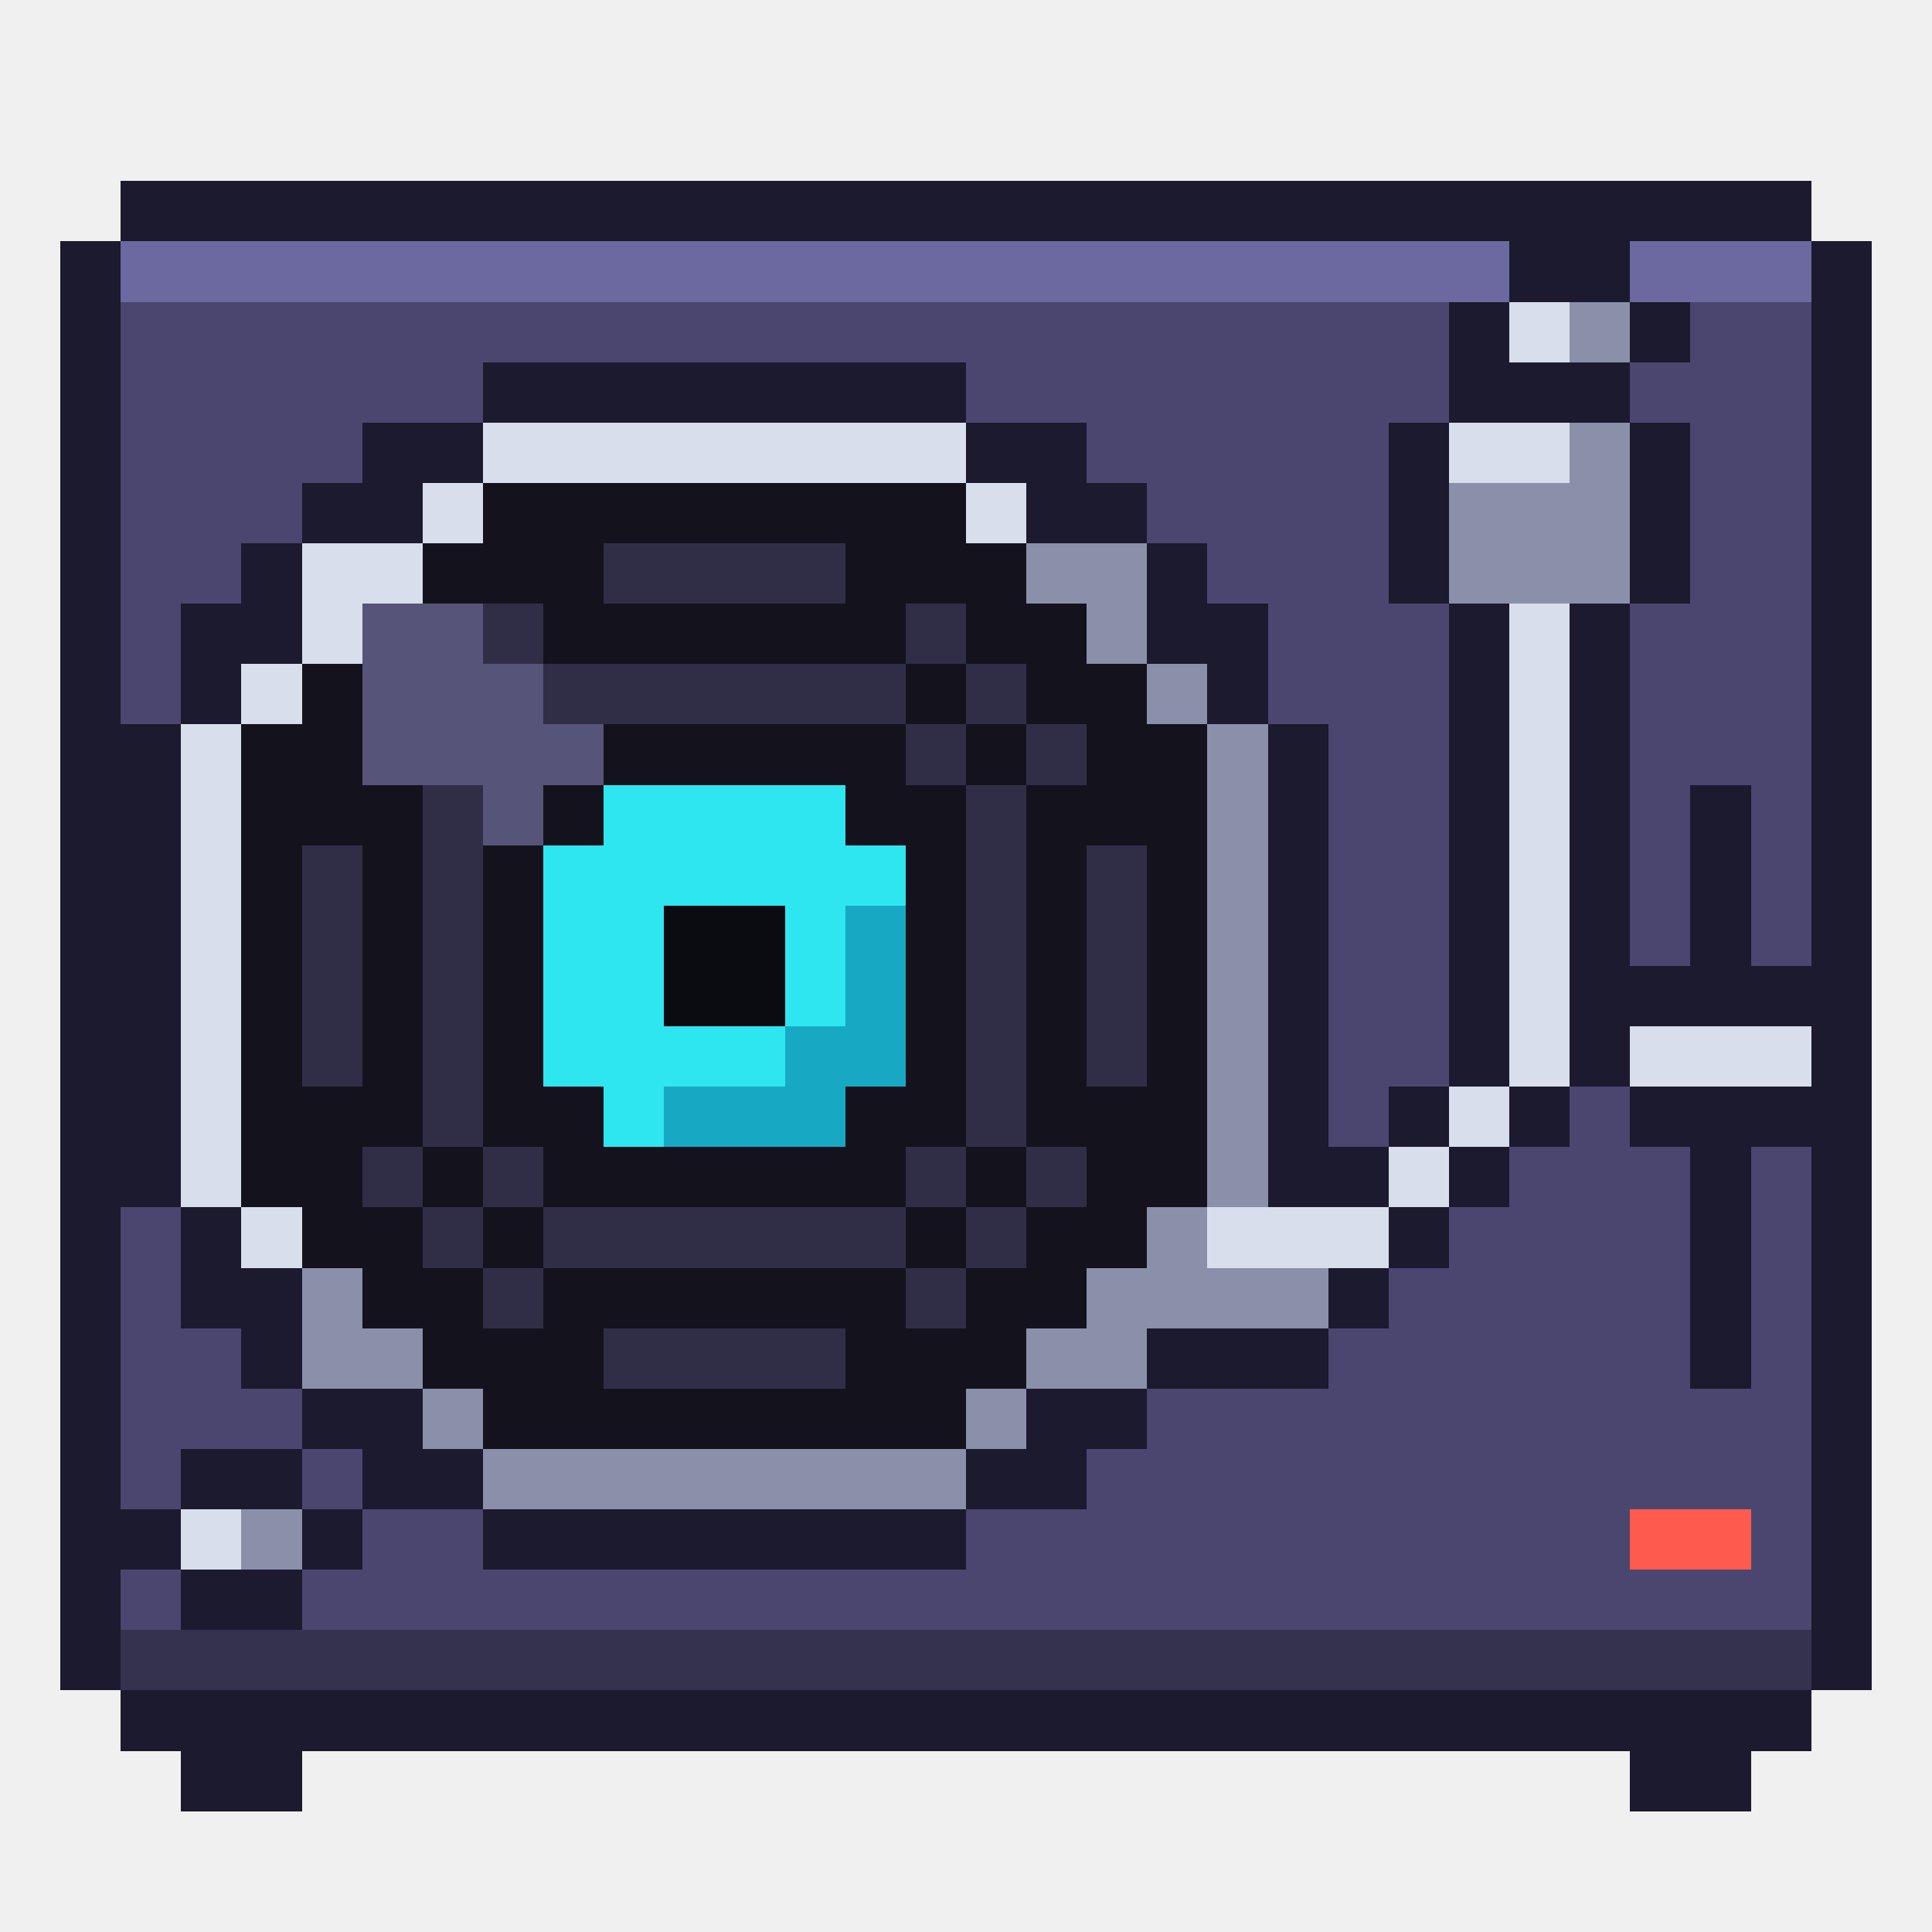
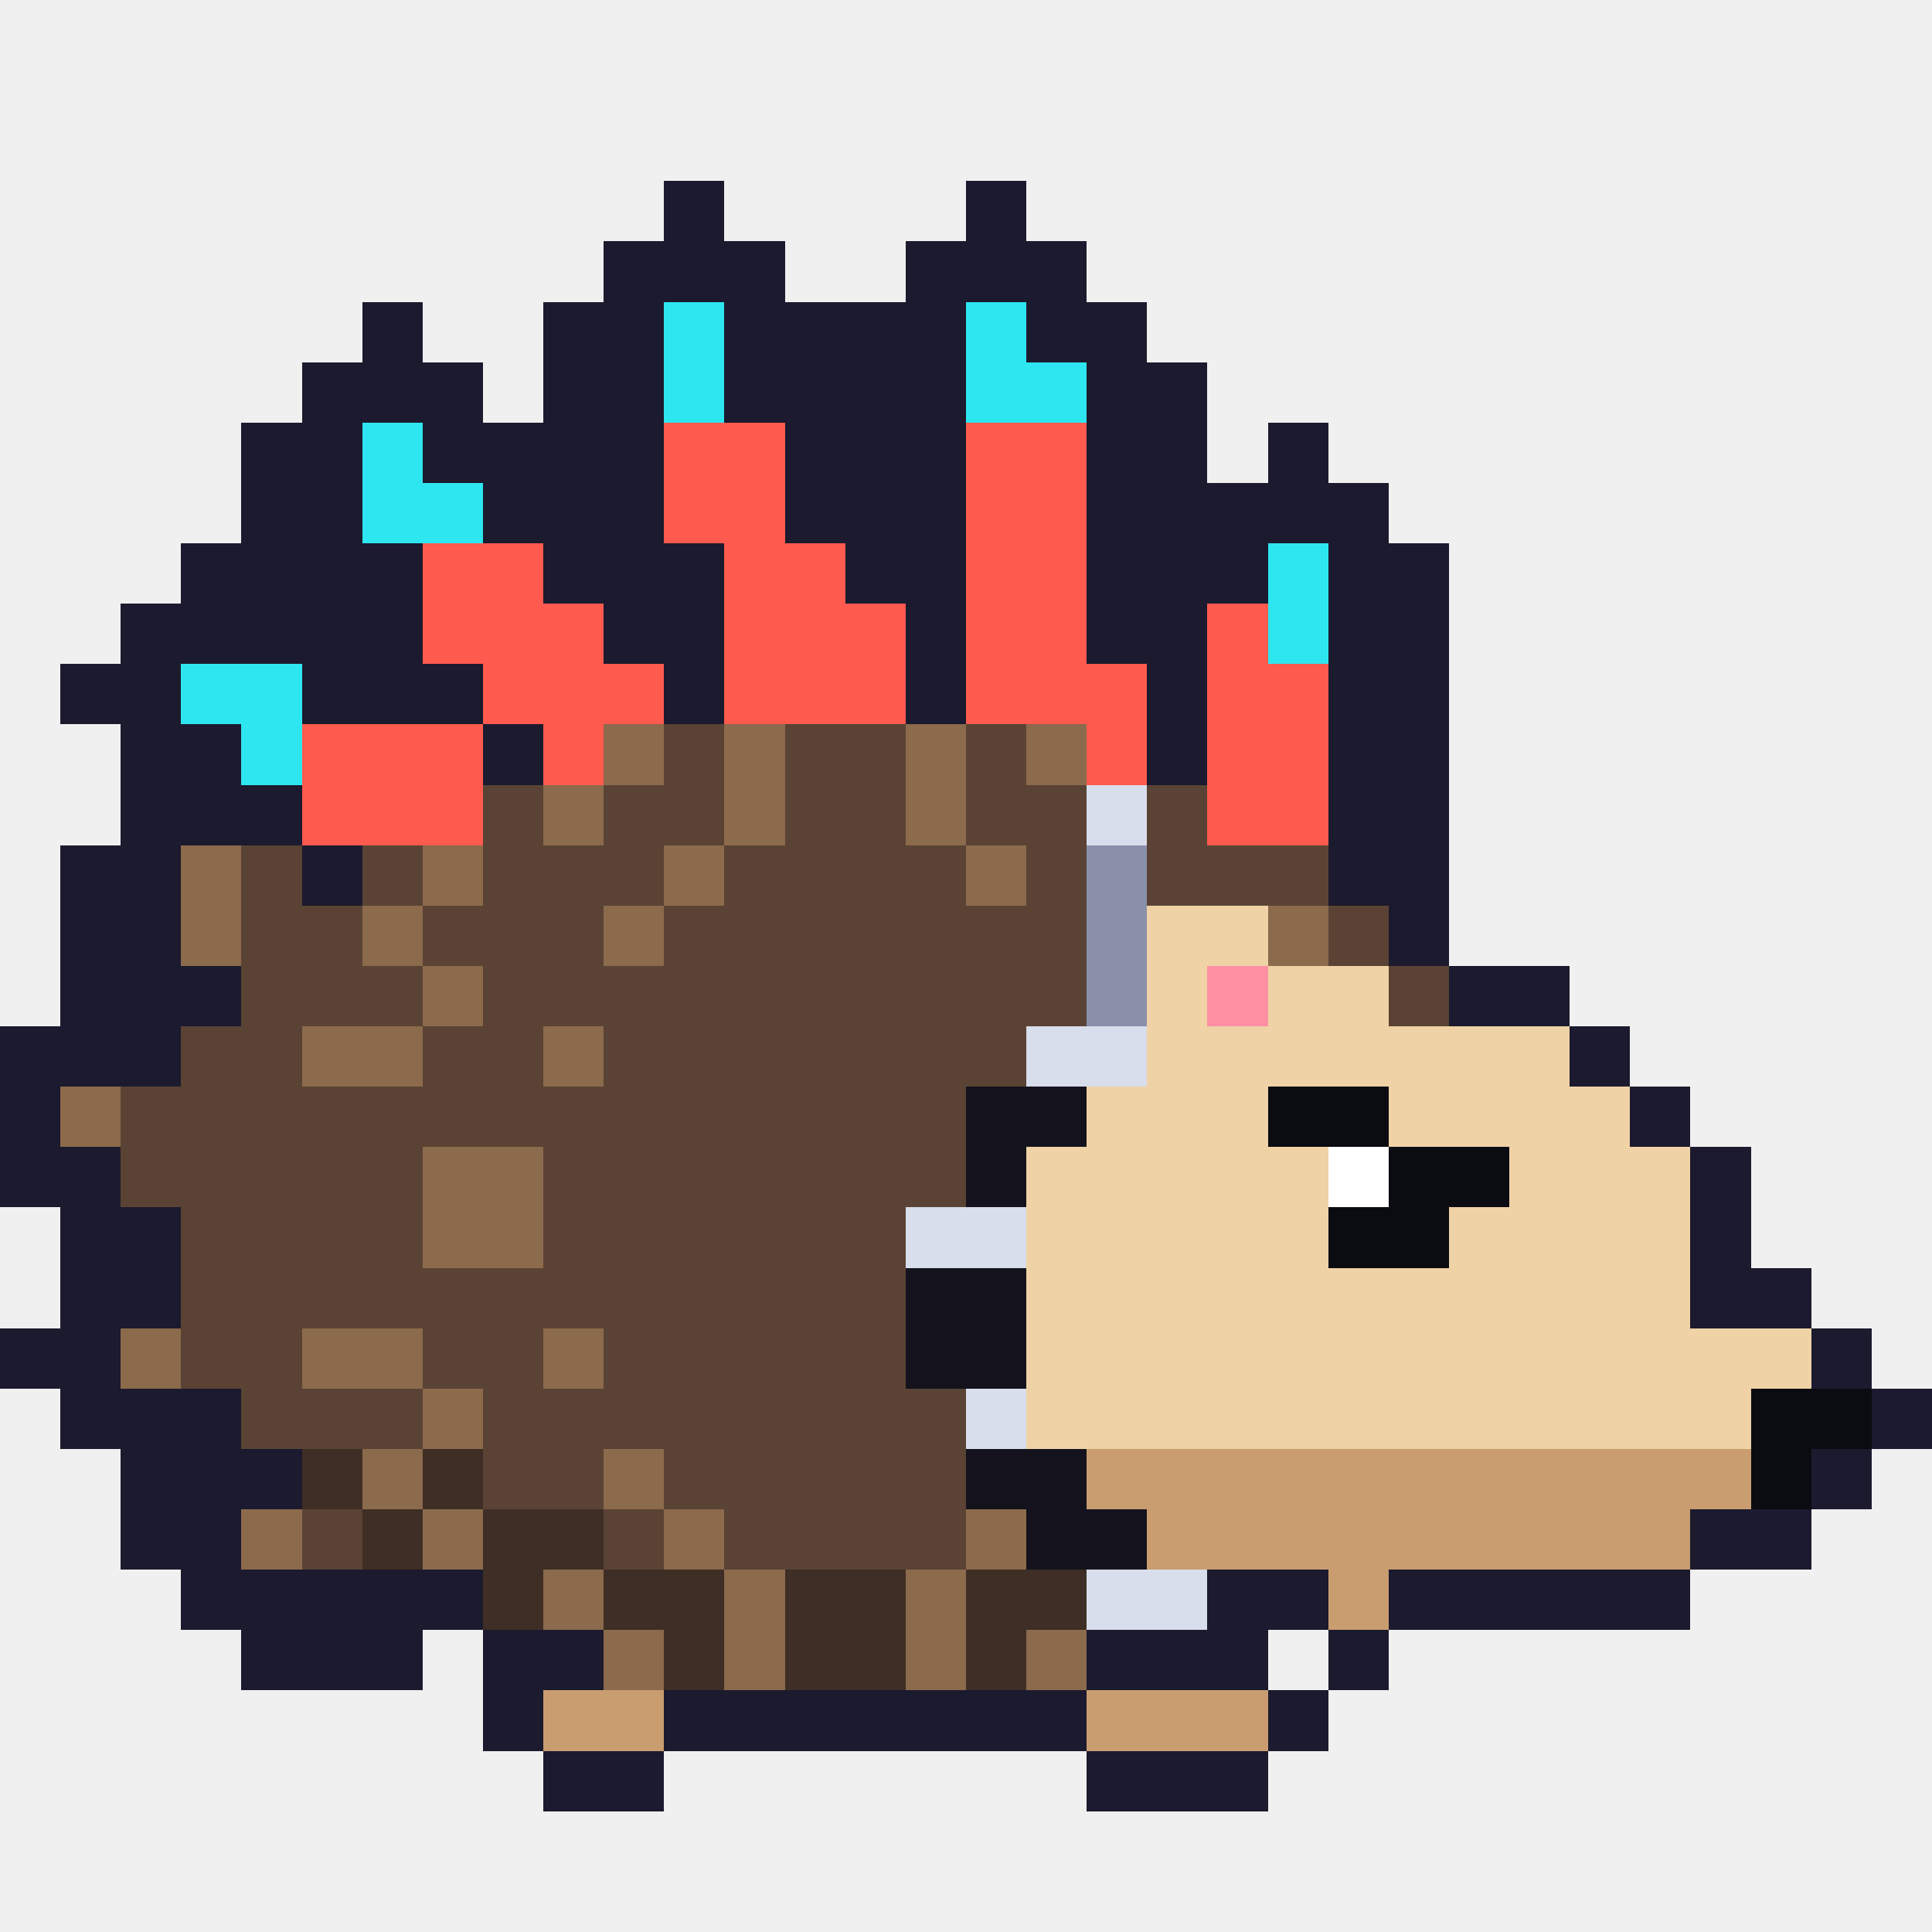
<svg xmlns="http://www.w3.org/2000/svg" viewBox="0 0 32 32" width="256" height="256" shape-rendering="crispEdges">
  <g id="body">
-     <path fill="#1b1a2e" d="M2 3H30V4H27V5H25V4H2ZM1 4H2V12H3V20H2V25H3V26H2V28H1ZM30 4H31V28H30V19H29V23H28V19H27V18H30V17H27V18H26V10H27V16H28V13H29V16H30ZM24 5H25V6H27V7H24ZM27 5H28V6H27ZM8 6H16V7H8ZM6 7H8V8H7V9H5V8H6ZM16 7H18V8H19V9H17V8H16ZM23 7H24V10H23ZM27 7H28V10H27ZM4 9H5V11H4V12H3V10H4ZM19 9H20V10H21V12H20V11H19ZM24 10H25V18H24ZM21 12H22V19H23V20H21ZM23 18H24V19H23ZM25 18H26V19H25ZM24 19H25V20H24ZM3 20H4V21H5V23H4V22H3ZM23 20H24V21H23ZM22 21H23V22H22ZM19 22H22V23H19ZM5 23H7V24H8V25H6V24H5ZM17 23H19V24H18V25H16V24H17ZM3 24H5V25H3ZM5 25H6V26H5ZM8 25H16V26H8ZM3 26H5V27H3ZM2 28H30V29H29V30H27V29H5V30H3V29H2Z" />
-     <path fill="#6c68a0" d="M2 4H25V5H2ZM27 4H30V5H27Z" />
-     <path fill="#4a4670" d="M2 5H24V7H23V10H24V18H23V19H22V12H21V10H20V9H19V8H18V7H16V6H8V7H6V8H5V9H4V10H3V12H2ZM28 5H30V16H29V13H28V16H27V10H28V7H27V6H28ZM26 18H27V19H28V23H29V19H30V27H5V26H6V25H8V26H16V25H18V24H19V23H22V22H23V21H24V20H25V19H26ZM2 20H3V22H4V23H5V24H3V25H2ZM5 24H6V25H5ZM2 26H3V27H2Z" />
-     <path fill="#d8deeb" d="M25 5H26V6H25ZM8 7H16V8H8ZM24 7H26V8H24ZM7 8H8V9H7ZM16 8H17V9H16ZM5 9H7V10H6V11H5ZM25 10H26V18H25ZM4 11H5V12H4ZM3 12H4V20H3ZM27 17H30V18H27ZM24 18H25V19H24ZM23 19H24V20H23ZM4 20H5V21H4ZM20 20H23V21H20ZM3 25H4V26H3Z" />
-     <path fill="#8a90aa" d="M26 5H27V6H26ZM26 7H27V10H24V8H26ZM17 9H19V11H18V10H17ZM19 11H20V12H19ZM20 12H21V20H20ZM19 20H20V21H22V22H19V23H17V22H18V21H19ZM5 21H6V22H7V23H5ZM7 23H8V24H7ZM16 23H17V24H16ZM8 24H16V25H8ZM4 25H5V26H4Z" />
-     <path fill="#14131d" d="M8 8H16V9H17V10H18V11H19V12H20V20H19V21H18V22H17V23H16V24H8V23H7V22H6V21H5V20H4V12H5V11H6V10H7V9H8ZM10 9V10H14V9ZM8 10V11H7V12H6V13H7V19H6V20H7V21H8V22H9V21H15V22H16V21H17V20H18V19H17V13H18V12H17V11H16V10H15V11H9V10ZM8 11H9V12H8ZM15 11H16V12H15ZM7 12H8V13H7ZM9 12H15V13H16V19H15V20H9V19H8V13H9ZM16 12H17V13H16ZM10 13V14H9V18H10V19H14V18H15V14H14V13ZM5 14V18H6V14ZM18 14V18H19V14ZM7 19H8V20H7ZM16 19H17V20H16ZM8 20H9V21H8ZM15 20H16V21H15ZM10 22V23H14V22Z" />
-     <path fill="#302e47" d="M10 9H14V10H10ZM8 10H9V11H8ZM15 10H16V11H15ZM7 11H8V12H7ZM9 11H15V12H9ZM16 11H17V12H16ZM6 12H7V13H6ZM8 12H9V13H8ZM15 12H16V13H15ZM17 12H18V13H17ZM7 13H8V19H7ZM16 13H17V19H16ZM5 14H6V18H5ZM18 14H19V18H18ZM6 19H7V20H6ZM8 19H9V20H8ZM15 19H16V20H15ZM17 19H18V20H17ZM7 20H8V21H7ZM9 20H15V21H9ZM16 20H17V21H16ZM8 21H9V22H8ZM15 21H16V22H15ZM10 22H14V23H10Z" />
-     <path fill="#2ee6f0" d="M10 13H14V14H15V15H14V17H13V15H11V17H13V18H11V19H10V18H9V14H10Z" />
-     <path fill="#0b0b12" d="M11 15H13V17H11Z" />
-     <path fill="#17a9c4" d="M14 15H15V18H14V19H11V18H13V17H14Z" />
-     <path fill="#35324f" d="M2 27H30V28H2Z" />
+     <path fill="#1b1a2e" d="M11 3H12V4H13V5H15V4H16V3H17V4H18V5H19V6H20V8H21V7H22V8H23V9H24V16H23V15H22V9H21V10H20V13H19V11H18V6H17V5H16V12H15V10H14V9H13V7H12V5H11V9H12V12H11V11H10V10H9V9H8V8H7V7H6V9H7V11H8V12H5V11H3V12H4V13H5V14H3V16H4V17H3V18H1V19H2V20H3V22H2V23H4V24H5V25H4V26H8V27H7V28H4V27H3V26H2V24H1V23H0V22H1V20H0V17H1V14H2V12H1V11H2V10H3V9H4V7H5V6H6V5H7V6H8V7H9V5H10V4H11ZM8 12H9V13H8ZM5 14H6V15H5ZM24 16H26V17H24ZM26 17H27V18H26ZM27 18H28V19H27ZM28 19H29V21H30V22H28ZM30 22H31V23H30ZM31 23H32V24H31ZM30 24H31V25H30ZM28 25H30V26H28ZM20 26H22V27H21V28H18V27H20ZM23 26H28V27H23ZM8 27H10V28H9V29H8ZM22 27H23V28H22ZM11 28H18V29H11ZM21 28H22V29H21ZM9 29H11V30H9ZM18 29H21V30H18Z" />
+     <path fill="#2ee6f0" d="M11 5H12V7H11ZM16 5H17V6H18V7H16ZM6 7H7V8H8V9H6ZM21 9H22V11H21ZM3 11H5V13H4V12H3Z" />
+     <path fill="#ff5a4e" d="M11 7H13V9H14V10H15V12H12V9H11ZM16 7H18V11H19V13H18V12H16ZM7 9H9V10H10V11H11V12H10V13H9V12H8V11H7ZM20 10H21V11H22V14H20ZM5 12H8V14H5Z" />
+     <path fill="#8c6a4c" d="M10 12H11V13H10ZM12 12H13V14H12ZM15 12H16V14H15ZM17 12H18V13H17ZM9 13H10V14H9ZM3 14H4V16H3ZM7 14H8V15H7ZM11 14H12V15H11ZM16 14H17V15H16ZM6 15H7V16H6ZM10 15H11V16H10ZM21 15H22V16H21ZM7 16H8V17H7ZM5 17H7V18H5ZM9 17H10V18H9ZM1 18H2V19H1ZM7 19H9V21H7ZM2 22H3V23H2ZM5 22H7V23H5ZM9 22H10V23H9ZM7 23H8V24H7ZM6 24H7V25H6ZM10 24H11V25H10ZM4 25H5V26H4ZM7 25H8V26H7ZM11 25H12V26H11ZM16 25H17V26H16ZM9 26H10V27H9ZM12 26H13V28H12ZM15 26H16V28H15ZM10 27H11V28H10ZM17 27H18V28H17Z" />
+     <path fill="#5a4334" d="M11 12H12V14H11V15H10V16H11V15H12V14H13V12H15V14H16V15H17V14H16V12H17V13H18V17H17V18H16V20H15V23H16V26H12V25H11V24H10V25H8V23H7V22H5V23H7V24H4V23H3V20H2V18H3V17H4V14H5V15H6V16H7V17H5V18H7V17H8V16H7V15H8V13H9V14H10V13H11ZM19 13H20V14H22V15H19ZM6 14H7V15H6ZM22 15H23V16H22ZM23 16H24V17H23ZM9 17V18H10V17ZM7 19V21H9V19ZM9 22V23H10V22ZM5 25H6V26H5ZM10 25H11V26H10Z" />
+     <path fill="#d8deeb" d="M18 13H19V14H18ZM17 17H19V18H17ZM15 20H17V21H15ZM16 23H17V24H16ZM18 26H20V27H18Z" />
+     <path fill="#8a90aa" d="M18 14H19V17H18Z" />
+     <path fill="#efd2a6" d="M19 15H21V16H20V17H21V16H23V17H26V18H27V19H28V22H30V23H29V24H17V19H18V18H19ZM21 18V19H23V20H25V19H23V18Z" />
+     <path fill="#ff8fa3" d="M20 16H21V17H20Z" />
+     <path fill="#14131d" d="M16 18H18V19H17V20H16ZM15 21H17V23H15ZM16 24H18V25H19V26H17V25H16Z" />
+     <path fill="#0b0b12" d="M21 18H23V19H21ZM23 19H25V20H23ZM29 23H31V24H30V25H29Z" />
+     <path fill="#3e2e25" d="M5 24H6V25H5ZM7 24H8V25H7ZM6 25H7V26H6ZM8 25H10V26H9V27H8ZM10 26H12V28H11V27H10ZM13 26H15V28H13ZM16 26H18V27H17V28H16Z" />
+     <path fill="#c99d70" d="M18 24H29V25H28V26H23V27H22V26H19V25H18ZM9 28H11V29H9ZM18 28H21V29H18Z" />
  </g>
-   <g id="shine_a">
-     <path fill="#57547a" d="M6 10H8V11H9V12H10V13H9V14H8V13H6Z" />
+   <g id="eye">
+     <path fill="#ffffff" d="M22 19H23V20H22Z" />
+     <path fill="#0b0b12" d="M23 19H24V21H22V20H23Z" />
  </g>
-   <g id="shine_b" display="none">
-     <path fill="#57547a" d="M18 12H19V14H20V15H18V16H16V13H18Z" />
-   </g>
-   <g id="shine_c" display="none">
-     <path fill="#57547a" d="M10 20H12V24H10V23H9V21H10Z" />
-   </g>
-   <g id="led">
-     <path fill="#ff5a4e" d="M27 25H29V26H27Z" />
+   <g id="blink" display="none">
+     <path fill="#0b0b12" d="M22 20H24V21H22Z" />
  </g>
  <g id="silhouette" display="none">
-     <path fill="#1b1a2e" d="M2 3H30V4H31V28H30V29H29V30H27V29H5V30H3V29H2V28H1V4H2Z" />
+     <path fill="#1b1a2e" d="M11 3H12V4H13V5H15V4H16V3H17V4H18V5H19V6H20V8H21V7H22V8H23V9H24V16H26V17H27V18H28V19H29V21H30V22H31V23H32V24H31V25H30V26H28V27H23V28H22V27H21V28H22V29H21V30H18V29H11V30H9V29H8V27H7V28H4V27H3V26H2V24H1V23H0V22H1V20H0V17H1V14H2V12H1V11H2V10H3V9H4V7H5V6H6V5H7V6H8V7H9V5H10V4H11Z" />
  </g>
</svg>
